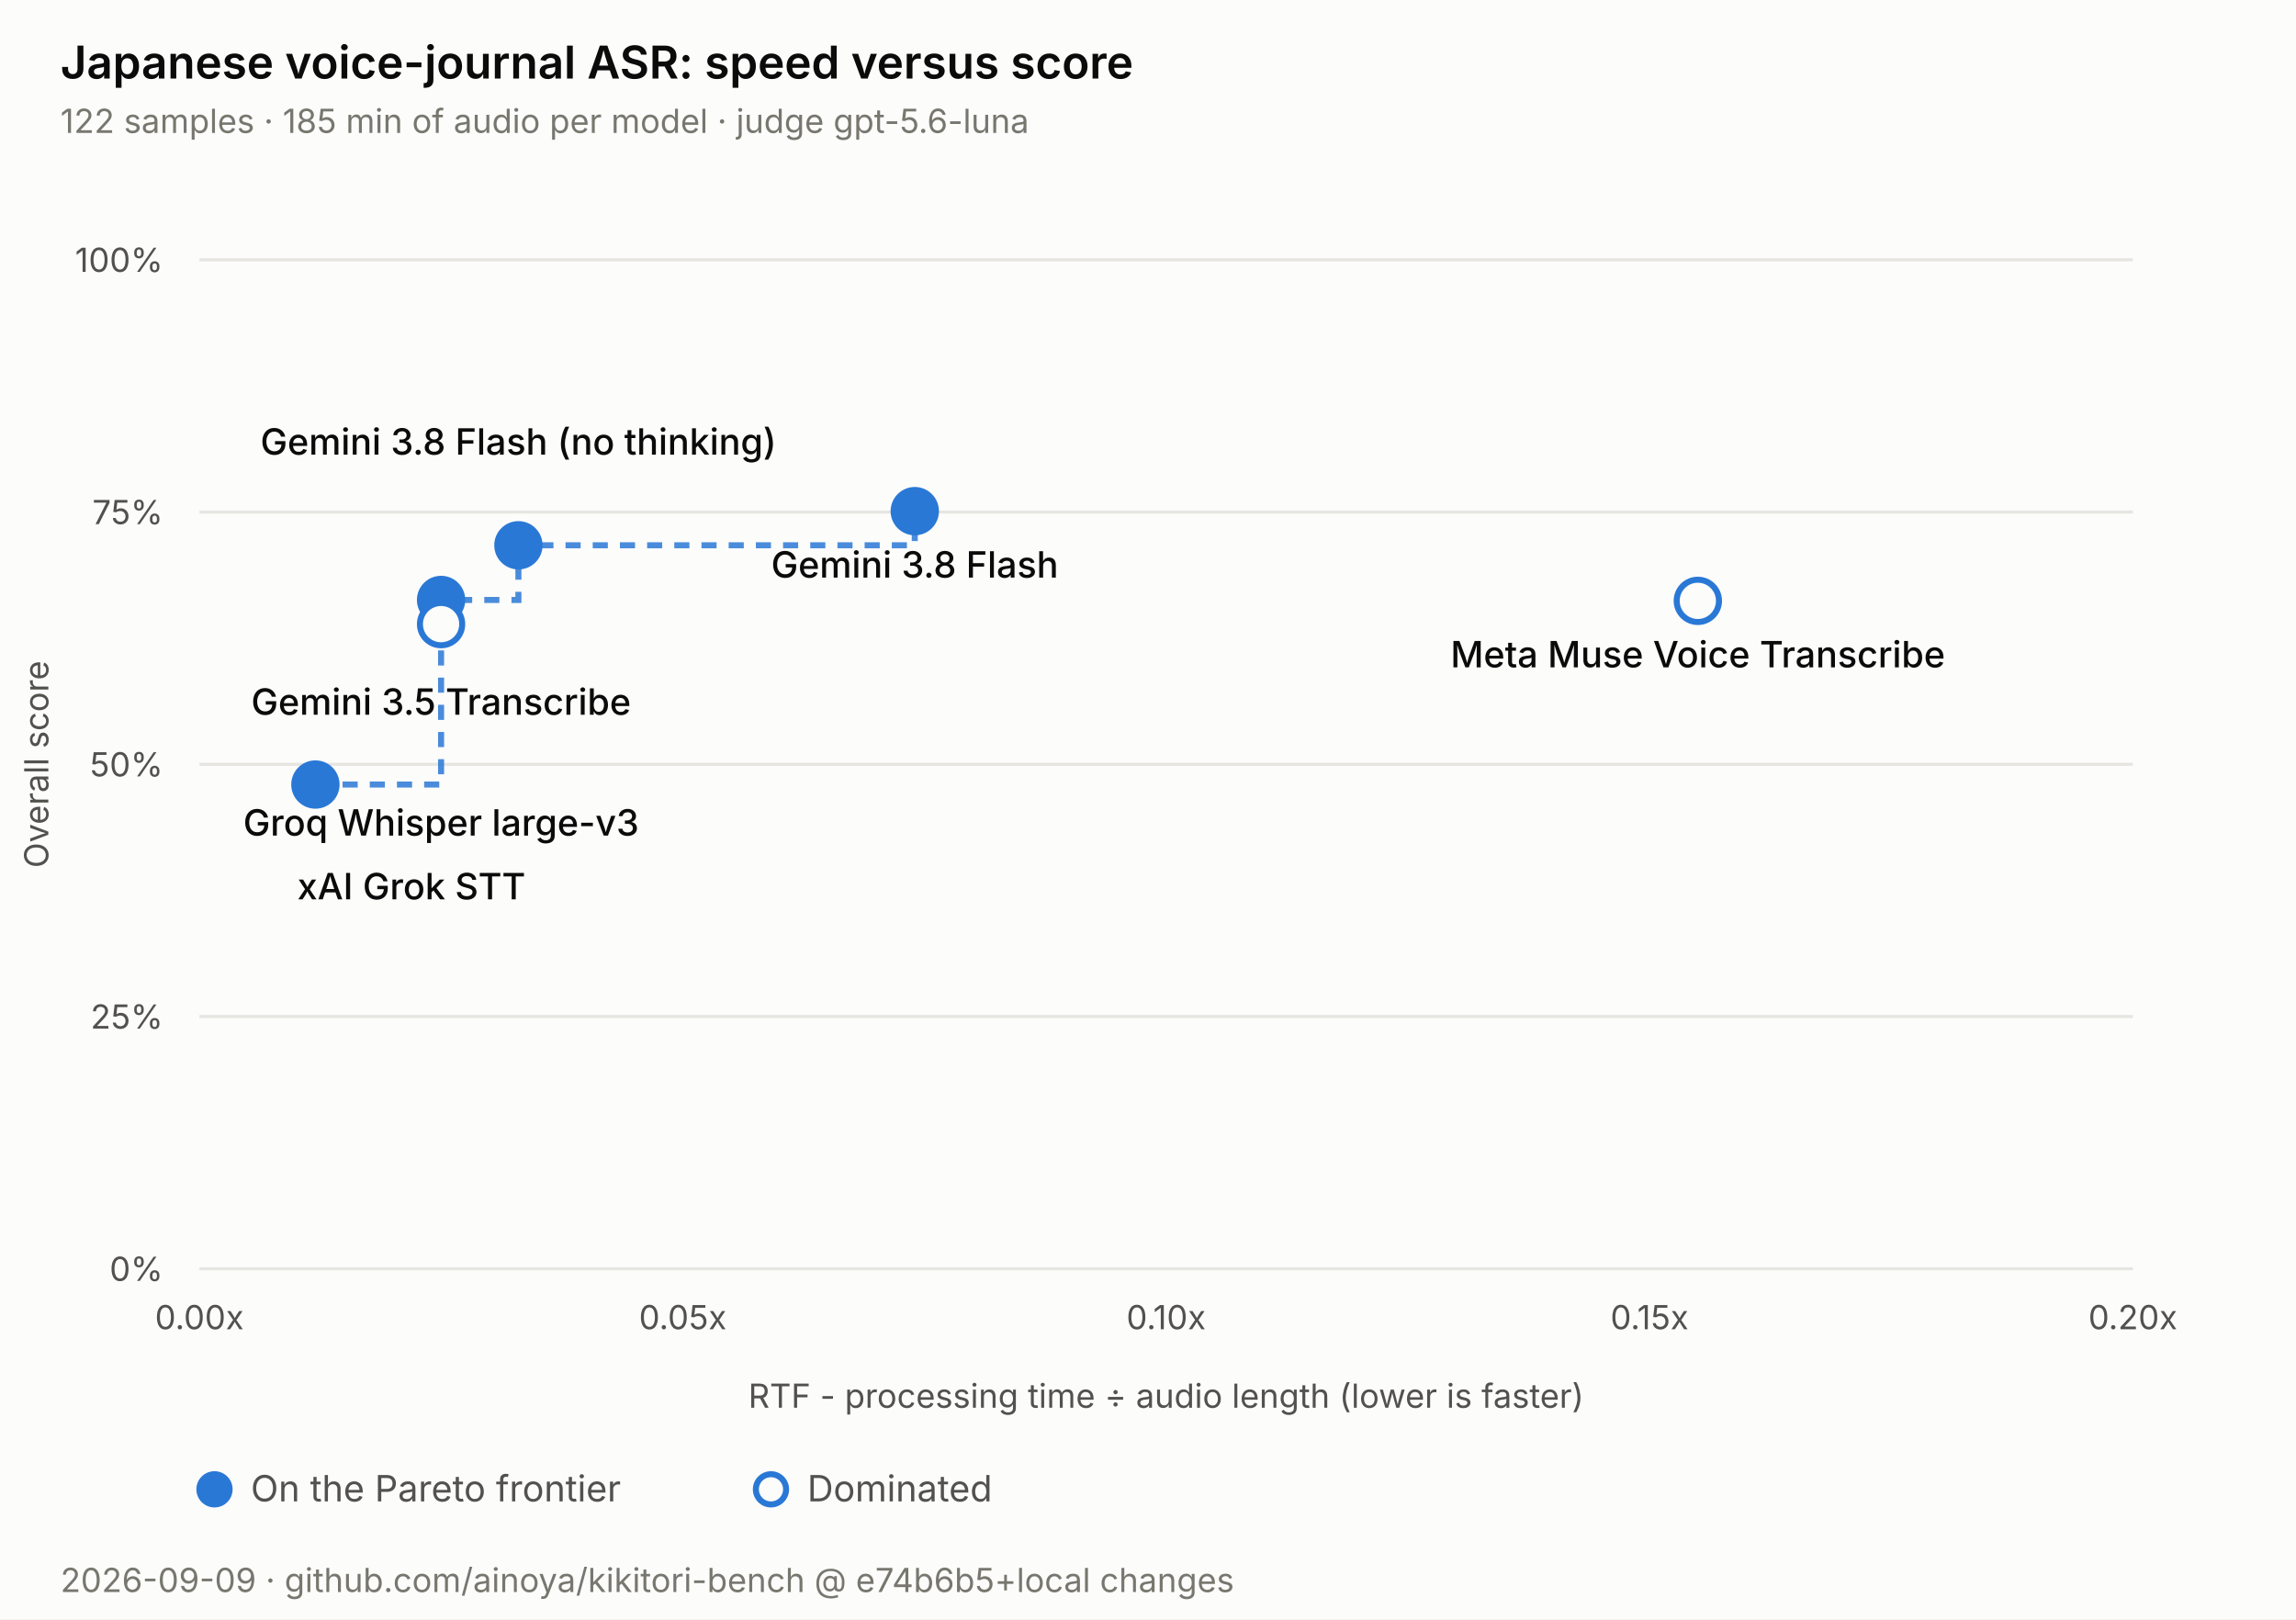
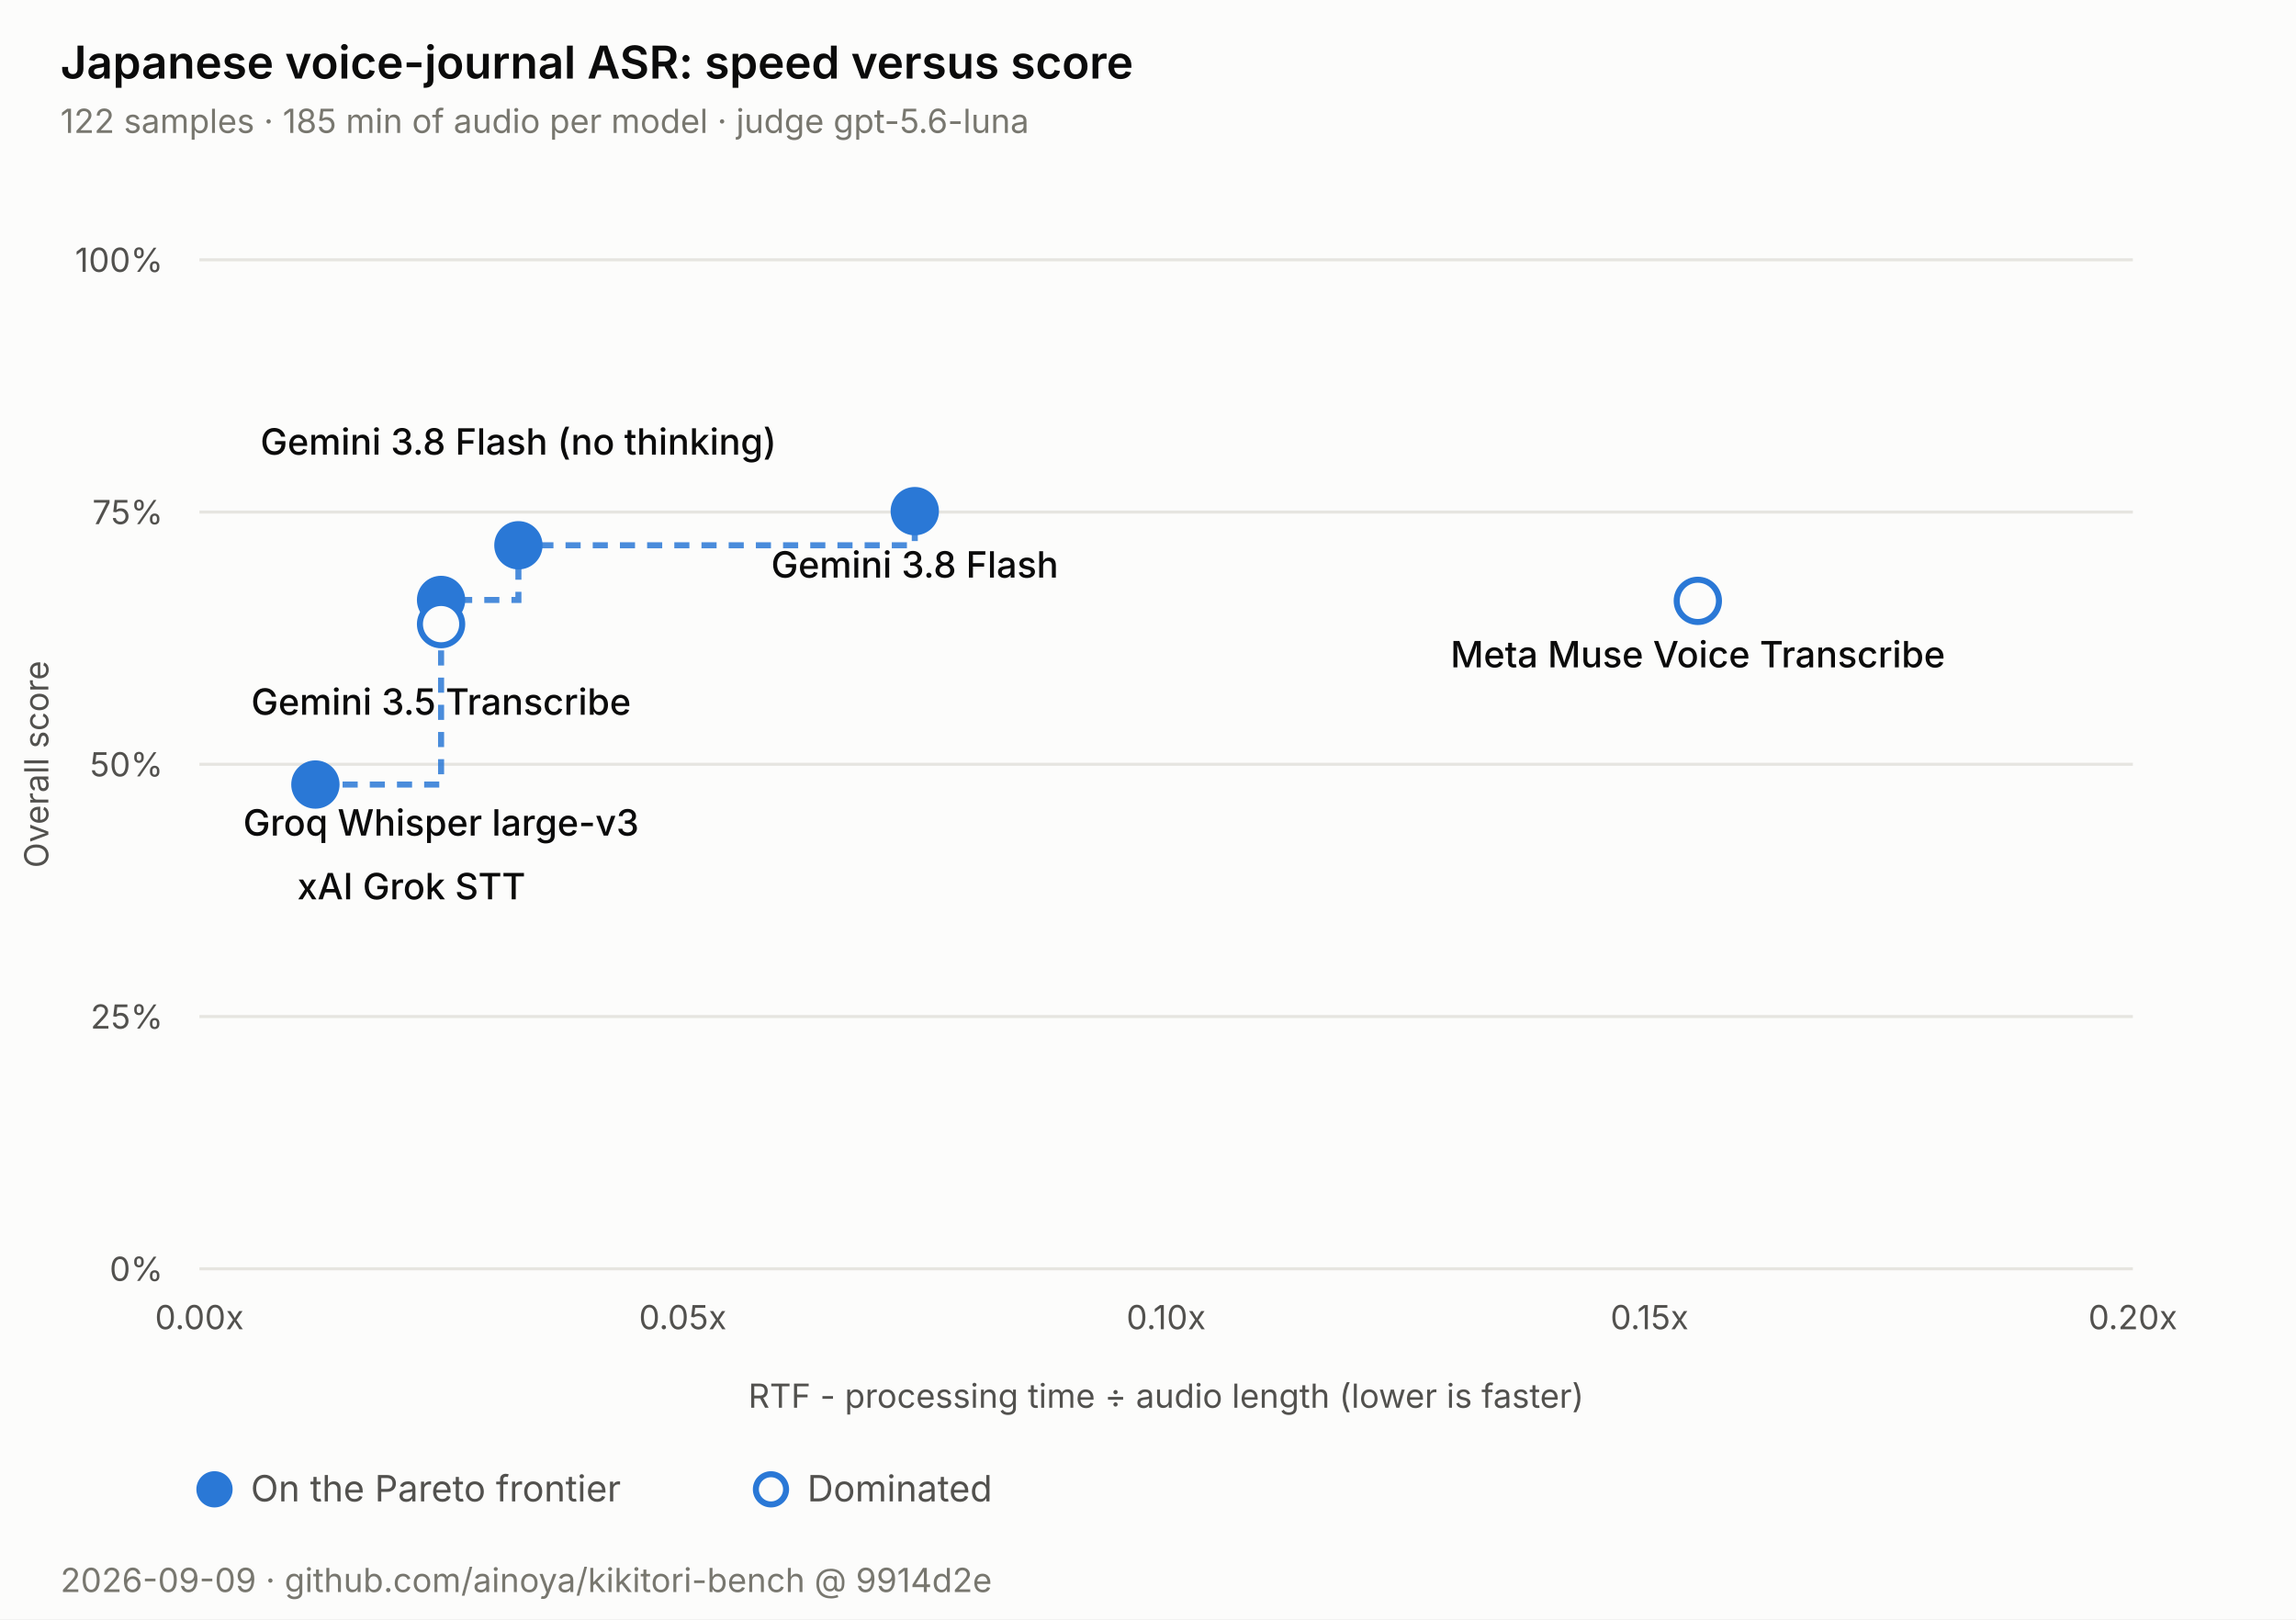
<svg xmlns="http://www.w3.org/2000/svg" viewBox="0 0 760 536" role="img" aria-label="Score against RTF - processing time ÷ audio length (lower is faster)" id="speed-chart">
  <style>
  .surface { fill: #fcfcfb; }
  .grid line { stroke: #e6e5e0; stroke-width: 1; }
  .axis text, .axis-title, .group-label { fill: #52514e; font-family: -apple-system, BlinkMacSystemFont, "Segoe UI", "Hiragino Sans", sans-serif; }
  .axis text { font-size: 11px; }
  .axis-title, .group-label { font-size: 12px; }
  .frontier { fill: none; stroke: #2a78d6; stroke-width: 2; stroke-dasharray: 5 4; opacity: .85; }
  .hit { fill: transparent; }
  .mark .dot { stroke: #2a78d6; stroke-width: 2; }
  .mark.on .dot { fill: #2a78d6; }
  .mark.off .dot { fill: #fcfcfb; }
  .point-label { fill: #0b0b0b; font-size: 12px; font-weight: 500; font-family: -apple-system, BlinkMacSystemFont, "Segoe UI", "Hiragino Sans", sans-serif; }
  .bar rect { fill: #2a78d6; }
  .bar.s2 rect { fill: #eb6834; }
  .bar.s3 rect { fill: #1baf7a; }
  .bar.s4 rect { fill: #eda100; }
  .chart-title { fill: #0b0b0b; font-size: 15px; font-weight: 600; font-family: -apple-system, BlinkMacSystemFont, "Segoe UI", "Hiragino Sans", sans-serif; }
  .chart-subtitle, .chart-footnote { fill: #78776f; font-size: 11px; font-family: -apple-system, BlinkMacSystemFont, "Segoe UI", "Hiragino Sans", sans-serif; }
  .legend-text { fill: #52514e; font-size: 12px; font-family: -apple-system, BlinkMacSystemFont, "Segoe UI", "Hiragino Sans", sans-serif; }
  @media (prefers-color-scheme: dark) {
    .surface { fill: #1a1a19; }
    .grid line { stroke: #333330; }
    .axis text, .axis-title, .group-label, .legend-text { fill: #c3c2b7; }
    .frontier, .mark .dot { stroke: #3987e5; }
    .mark.on .dot { fill: #3987e5; }
    .mark.off .dot { fill: #1a1a19; }
    .point-label, .chart-title { fill: #ffffff; }
    .chart-subtitle, .chart-footnote { fill: #96958c; }
    .bar rect { fill: #3987e5; }
    .bar.s2 rect { fill: #d95926; }
    .bar.s3 rect { fill: #199e70; }
    .bar.s4 rect { fill: #c98500; }
  }
</style>
  <rect class="surface" x="0" y="0" width="100%" height="100%" />
  <text class="chart-title" x="20" y="26">Japanese voice-journal ASR: speed versus score</text>
  <text class="chart-subtitle" x="20" y="44">122 samples · 185 min of audio per model · judge gpt-5.6-luna</text>
  <g transform="translate(0 52)">
    <g class="grid">
      <line x1="66" y1="368.0" x2="706" y2="368.0" />
      <line x1="66" y1="284.5" x2="706" y2="284.5" />
      <line x1="66" y1="201.0" x2="706" y2="201.0" />
      <line x1="66" y1="117.5" x2="706" y2="117.5" />
      <line x1="66" y1="34.0" x2="706" y2="34.0" />
    </g>
    <g class="axis">
      <text x="66.0" y="388" text-anchor="middle">0.00x</text>
      <text x="226.0" y="388" text-anchor="middle">0.05x</text>
      <text x="386.0" y="388" text-anchor="middle">0.10x</text>
      <text x="546.0" y="388" text-anchor="middle">0.15x</text>
      <text x="706.0" y="388" text-anchor="middle">0.20x</text>
      <text x="54" y="372.0" text-anchor="end">0%</text>
      <text x="54" y="288.5" text-anchor="end">25%</text>
      <text x="54" y="205.0" text-anchor="end">50%</text>
      <text x="54" y="121.5" text-anchor="end">75%</text>
      <text x="54" y="38.0" text-anchor="end">100%</text>
      <text class="axis-title" x="386.0" y="414" text-anchor="middle">RTF - processing time ÷ audio length (lower is faster)</text>
      <text class="axis-title" transform="translate(16 201.0) rotate(-90)" text-anchor="middle">Overall score</text>
    </g>
    <path class="frontier" d="M104.4,207.7 L146.0,207.7 L146.0,146.6 L171.6,146.6 L171.6,128.5 L302.8,128.5 L302.8,117.2" />
    <g class="mark on" tabindex="0">
      <circle class="hit" cx="302.8" cy="117.2" r="18" />
      <circle class="dot" cx="302.8" cy="117.2" r="7" />
      <text class="point-label" x="302.8" y="139.2" text-anchor="middle">Gemini 3.8 Flash</text>
    </g>
    <g class="mark on" tabindex="0">
      <circle class="hit" cx="171.6" cy="128.5" r="18" />
      <circle class="dot" cx="171.6" cy="128.5" r="7" />
      <text class="point-label" x="171.6" y="98.5" text-anchor="middle">Gemini 3.8 Flash (no thinking)</text>
    </g>
    <g class="mark on" tabindex="0">
      <circle class="hit" cx="146.0" cy="146.6" r="18" />
      <circle class="dot" cx="146.0" cy="146.6" r="7" />
      <text class="point-label" x="146.0" y="184.6" text-anchor="middle">Gemini 3.5 Transcribe</text>
    </g>
    <g class="mark off" tabindex="0">
      <circle class="hit" cx="562.0" cy="146.9" r="18" />
      <circle class="dot" cx="562.0" cy="146.9" r="7" />
      <text class="point-label" x="562.0" y="168.9" text-anchor="middle">Meta Muse Voice Transcribe</text>
    </g>
    <g class="mark off" tabindex="0">
      <circle class="hit" cx="146.0" cy="154.6" r="18" />
      <circle class="dot" cx="146.0" cy="154.6" r="7" />
      <text class="point-label" x="146.0" y="224.6" text-anchor="middle">Groq Whisper large-v3</text>
    </g>
    <g class="mark on" tabindex="0">
      <circle class="hit" cx="104.4" cy="207.7" r="18" />
      <circle class="dot" cx="104.4" cy="207.7" r="7" />
      <text class="point-label" x="98.4" y="245.7" text-anchor="start">xAI Grok STT</text>
    </g>
    <g class="mark on">
      <circle class="dot" cx="71" cy="441" r="5" />
    </g>
    <text class="legend-text" x="83" y="445">On the Pareto frontier</text>
    <g class="mark off">
      <circle class="dot" cx="255.2" cy="441" r="5" />
    </g>
    <text class="legend-text" x="267.2" y="445">Dominated</text>
  </g>
-   <text class="chart-footnote" x="20" y="527">2026-09-09 · github.com/ainoya/kikitori-bench @ e74b6b5+local changes</text>
+   <text class="chart-footnote" x="20" y="527">2026-09-09 · github.com/ainoya/kikitori-bench @ 9914d2e</text>
</svg>
